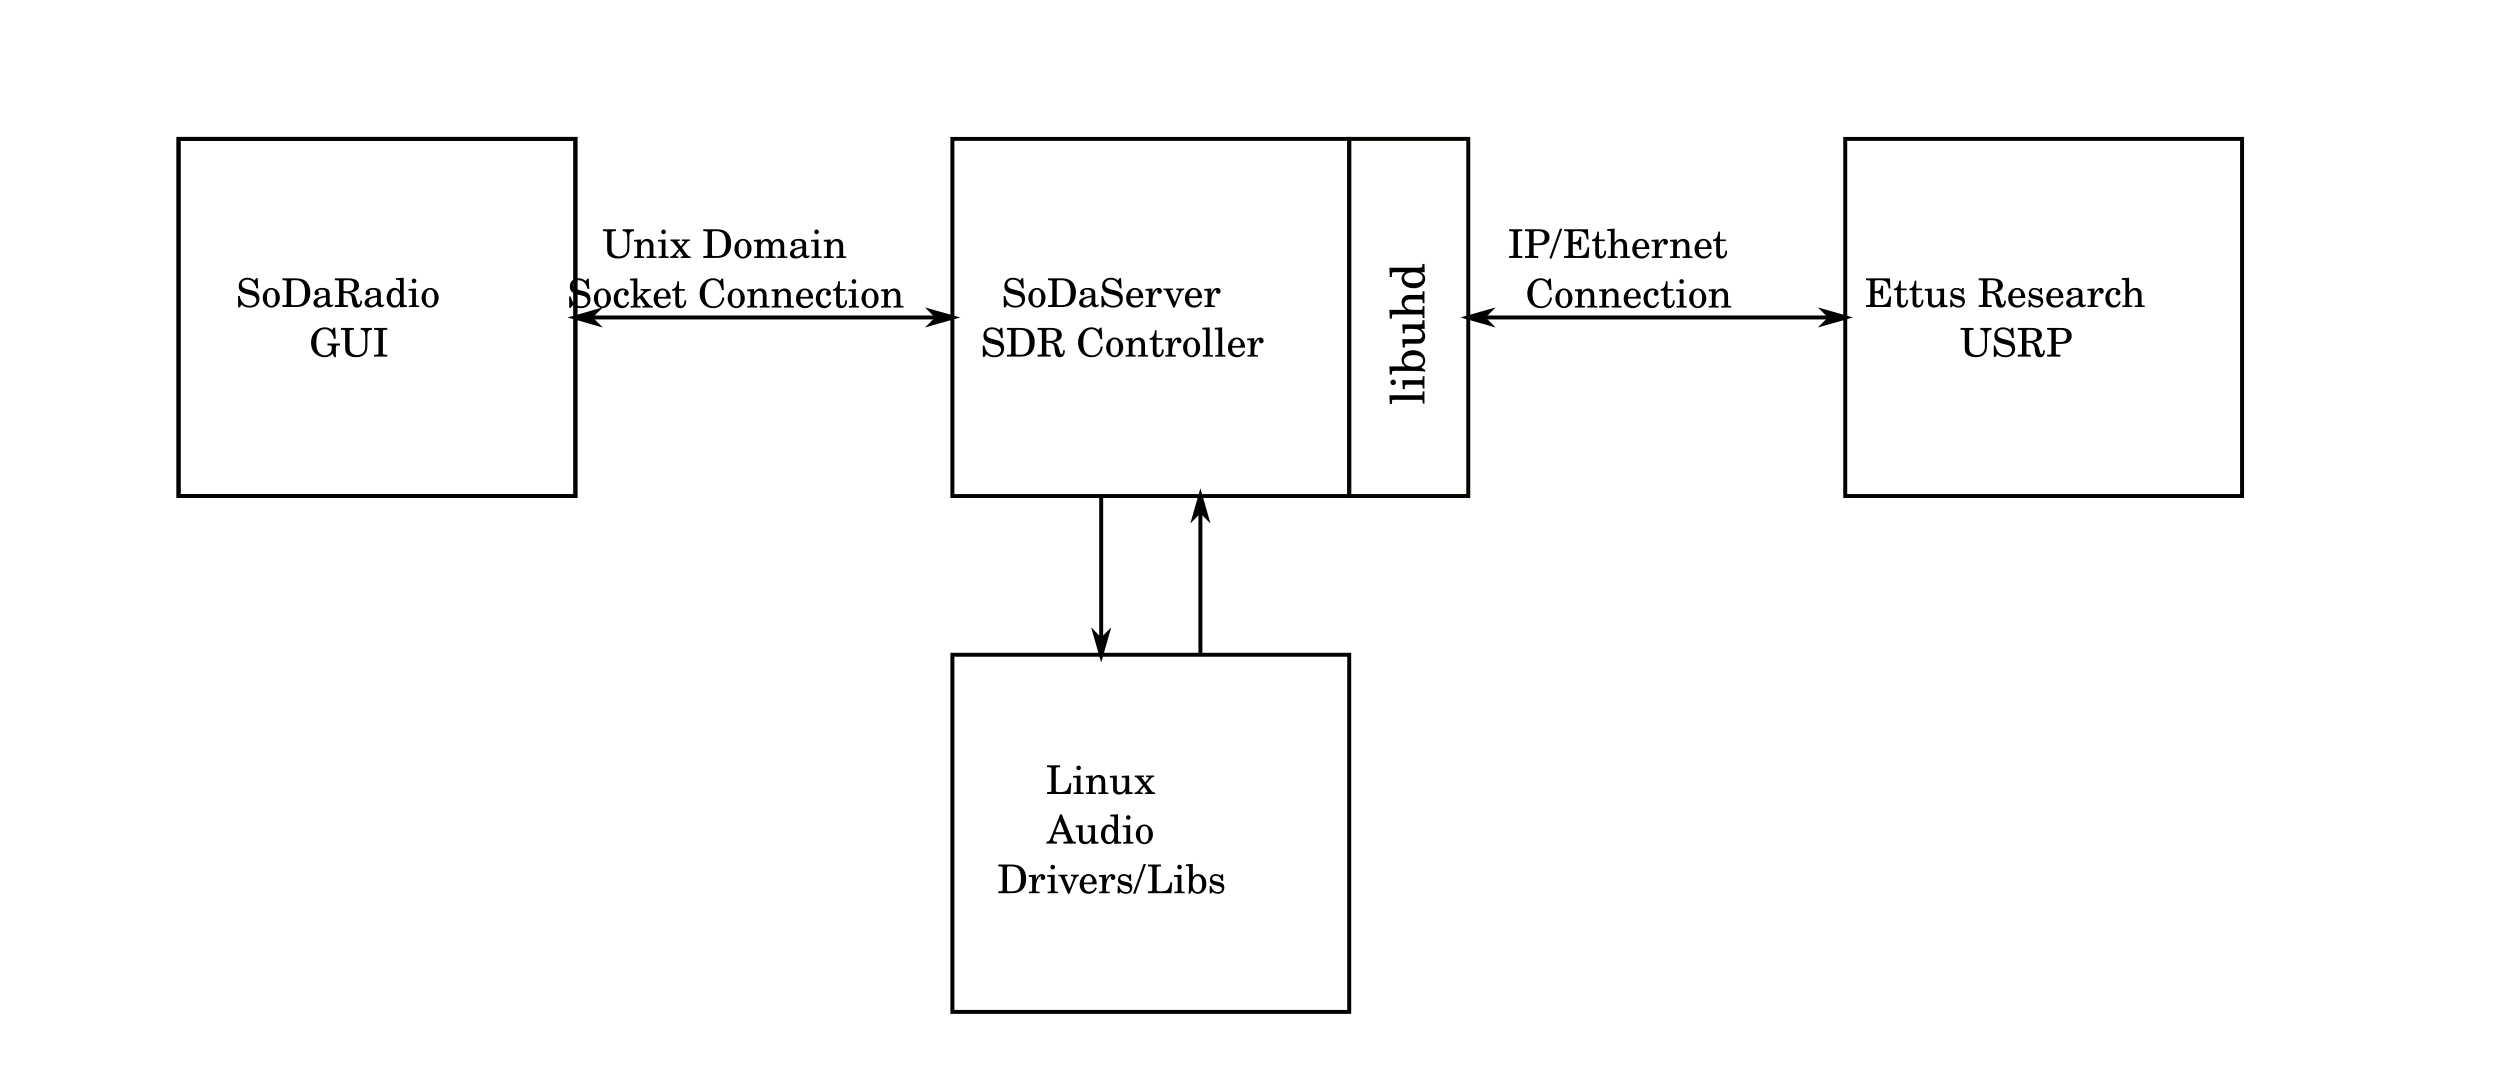
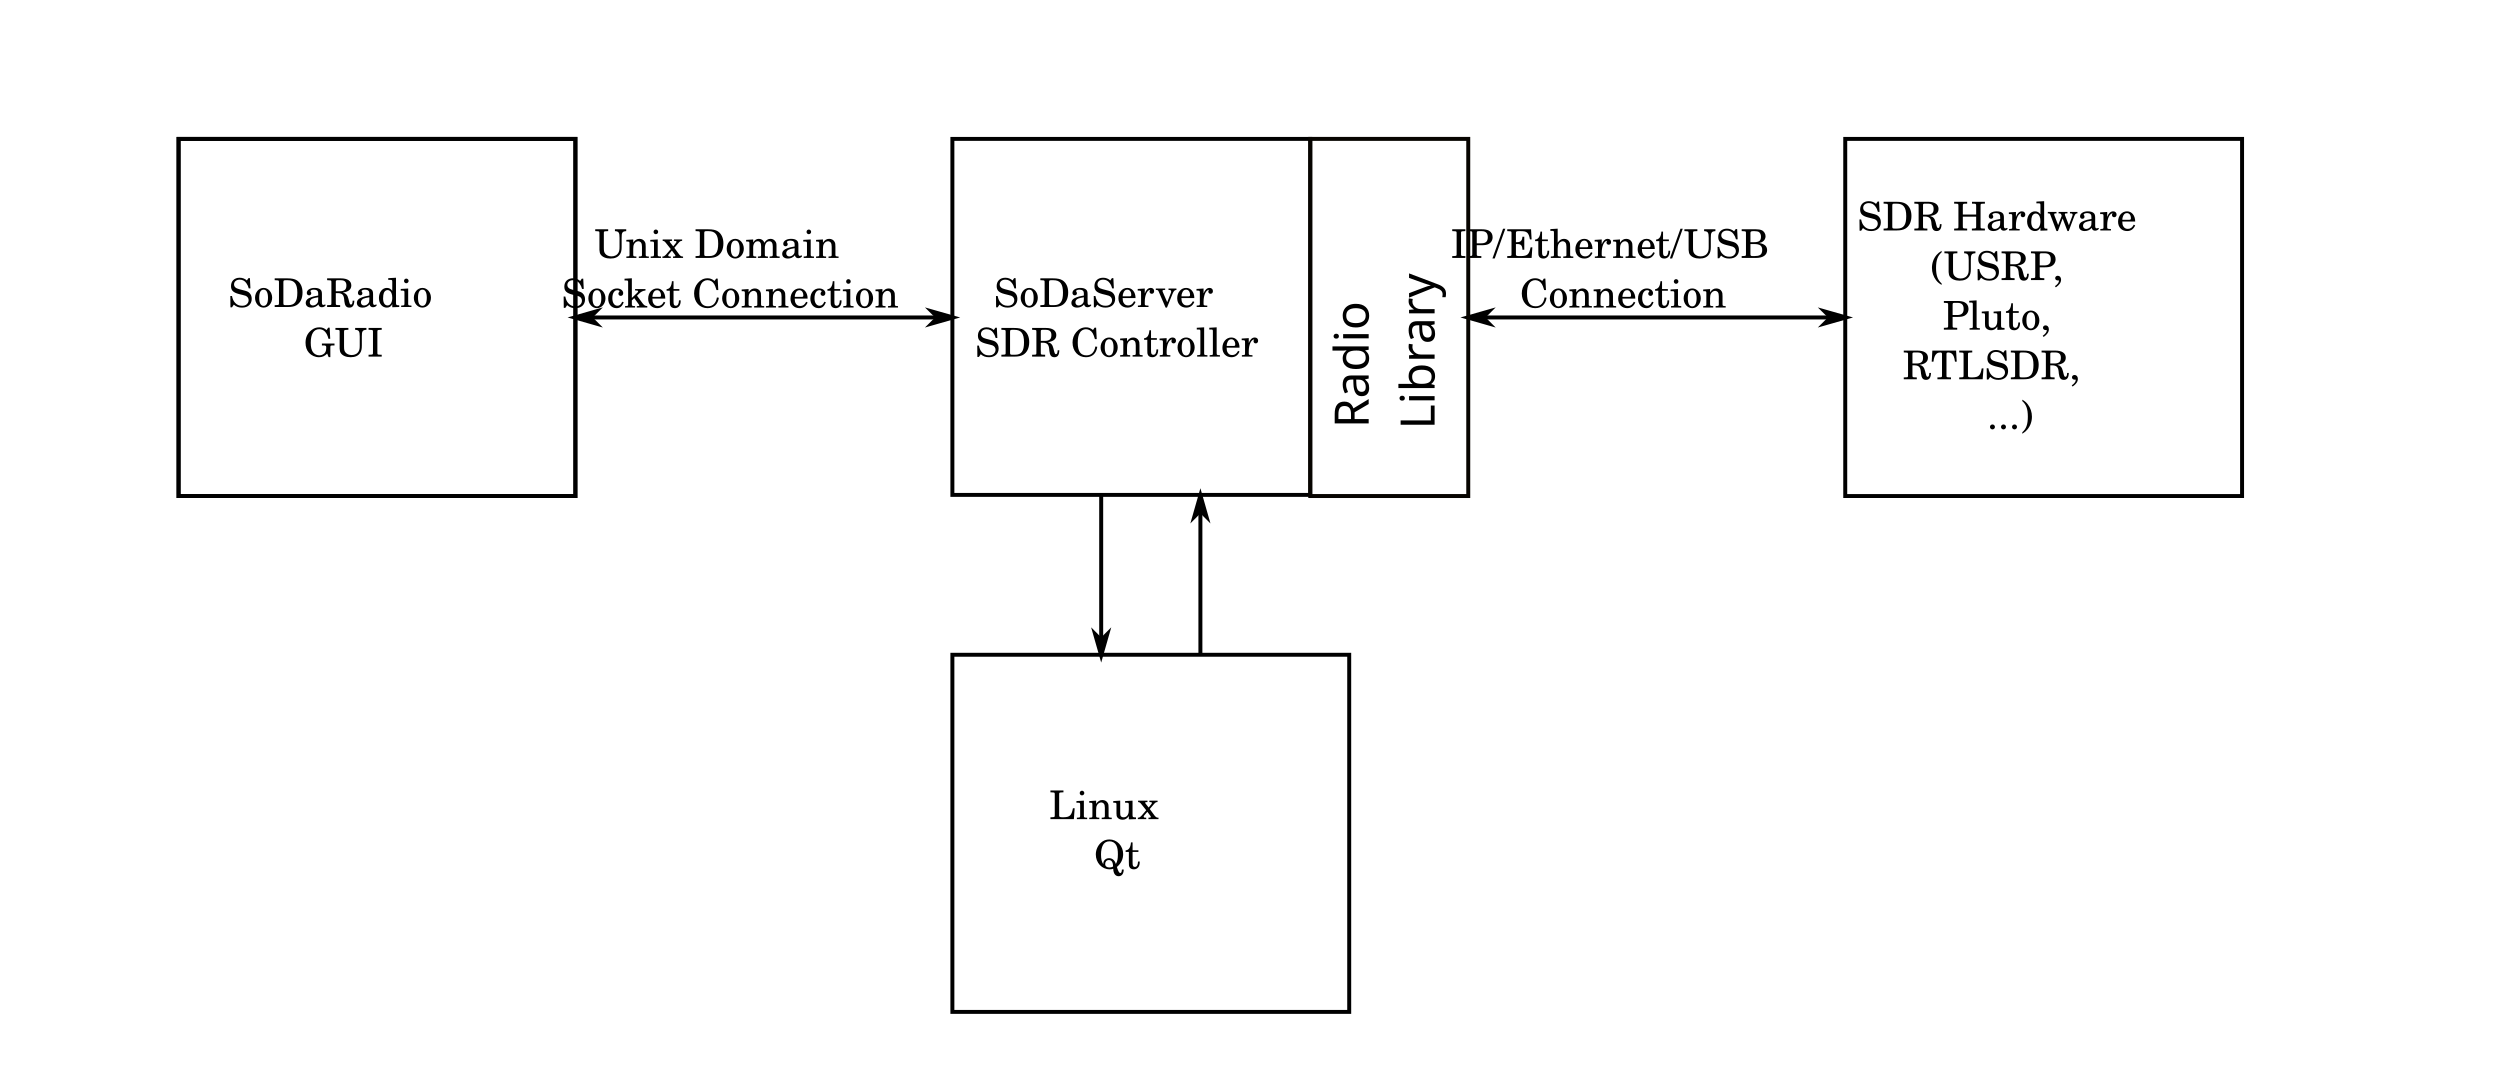
<svg xmlns="http://www.w3.org/2000/svg" width="630" height="270" id="svg2" version="1.1">
  <defs id="defs4">
    <marker orient="auto" refY="0" refX="0" id="Arrow1Mstart" style="overflow:visible">
      <path id="path3945" d="M 0,0 5,-5 -12.5,0 5,5 0,0 z" style="fill-rule:evenodd;stroke:#000000;stroke-width:1pt" transform="matrix(0.4,0,0,0.4,4,0)" />
    </marker>
    <marker orient="auto" refY="0" refX="0" id="Arrow1Send" style="overflow:visible">
      <path id="path3954" d="M 0,0 5,-5 -12.5,0 5,5 0,0 z" style="fill-rule:evenodd;stroke:#000000;stroke-width:1pt" transform="matrix(-0.2,0,0,-0.2,-1.2,0)" />
    </marker>
    <marker orient="auto" refY="0" refX="0" id="Arrow1Mend" style="overflow:visible">
      <path id="path3948" d="M 0,0 5,-5 -12.5,0 5,5 0,0 z" style="fill-rule:evenodd;stroke:#000000;stroke-width:1pt" transform="matrix(-0.4,0,0,-0.4,-4,0)" />
    </marker>
  </defs>
  <g id="layer1" transform="translate(0,-782.3597)">
    <rect style="fill:none;stroke:#000000;stroke-width:1;stroke-linecap:round;stroke-miterlimit:4;stroke-opacity:1;stroke-dasharray:none" id="rect8066" width="100" height="90" x="45" y="817.36" />
-     <text xml:space="preserve" style="font-size:10px;font-style:normal;font-variant:normal;font-weight:500;font-stretch:normal;text-align:center;line-height:125%;letter-spacing:0px;word-spacing:0px;writing-mode:lr-tb;text-anchor:middle;fill:#000000;fill-opacity:1;stroke:none;font-family:Century Schoolbook L;-inkscape-font-specification:Century Schoolbook L Medium" x="94.915" y="859.72" id="text8068">
-       <tspan id="tspan8070" x="94.915" y="859.72">SoDaRadio</tspan>
-       <tspan x="94.915" y="872.22" id="tspan8074">GUI</tspan>
+     <text xml:space="preserve" style="font-style:normal;font-variant:normal;font-weight:500;font-stretch:normal;line-height:0%;font-family:'Century Schoolbook L';-inkscape-font-specification:'Century Schoolbook L Medium';text-align:center;letter-spacing:0px;word-spacing:0px;writing-mode:lr-tb;text-anchor:middle;fill:#000000;fill-opacity:1;stroke:none" x="94.915" y="859.72" id="text8068">
+       <tspan id="tspan8070" x="94.915" y="859.72" style="font-size:10px;line-height:1.25">SoDaRadio</tspan>
+       <tspan x="94.915" y="872.22" id="tspan8074" style="font-size:10px;line-height:1.25">GUI</tspan>
    </text>
-     <text xml:space="preserve" style="font-size:10px;font-style:normal;font-variant:normal;font-weight:500;font-stretch:normal;text-align:center;line-height:125%;letter-spacing:0px;word-spacing:0px;writing-mode:lr-tb;text-anchor:middle;fill:#000000;fill-opacity:1;stroke:none;font-family:Century Schoolbook L;-inkscape-font-specification:Century Schoolbook L Medium" x="289.787" y="859.72" id="text8076">
-       <tspan id="tspan8078" x="289.787" y="859.72">SoDaServer</tspan>
-       <tspan x="289.787" y="872.22" id="tspan8080">SDR Controller</tspan>
+     <text xml:space="preserve" style="font-style:normal;font-variant:normal;font-weight:500;font-stretch:normal;line-height:0%;font-family:'Century Schoolbook L';-inkscape-font-specification:'Century Schoolbook L Medium';text-align:center;letter-spacing:0px;word-spacing:0px;writing-mode:lr-tb;text-anchor:middle;fill:#000000;fill-opacity:1;stroke:none" x="289.787" y="859.72" id="text8076">
+       <tspan id="tspan8078" x="289.787" y="859.72" style="font-size:10px;line-height:1.25">SoDaServer</tspan>
+       <tspan x="289.787" y="872.22" id="tspan8080" style="font-size:10px;line-height:1.25">SDR Controller</tspan>
    </text>
    <rect y="817.36" x="45" height="90" width="100" id="rect8106" style="fill:none;stroke:#000000;stroke-width:1;stroke-linecap:round;stroke-miterlimit:4;stroke-opacity:1;stroke-dasharray:none" />
-     <rect style="fill:none;stroke:#000000;stroke-width:1;stroke-linecap:round;stroke-miterlimit:4;stroke-opacity:1;stroke-dasharray:none" id="rect8113" width="100" height="90" x="240" y="817.36" />
+     <rect style="fill:none;stroke:#000000;stroke-width:1;stroke-linecap:round;stroke-miterlimit:4;stroke-dasharray:none;stroke-opacity:1" id="rect8113" width="90.186" height="89.712" x="240" y="817.36" />
    <rect y="817.36" x="465" height="90" width="100" id="rect8115" style="fill:none;stroke:#000000;stroke-width:1;stroke-linecap:round;stroke-miterlimit:4;stroke-opacity:1;stroke-dasharray:none" />
-     <g id="g8525" transform="translate(5,40.00004)">
-       <rect y="907.36" x="235" height="90" width="100" id="rect8117" style="fill:none;stroke:#000000;stroke-width:1;stroke-linecap:round;stroke-miterlimit:4;stroke-opacity:1;stroke-dasharray:none" />
-       <text id="text8119" y="942.44" x="284.848" style="font-size:10px;font-style:normal;font-variant:normal;font-weight:500;font-stretch:normal;text-align:center;line-height:125%;letter-spacing:0px;word-spacing:0px;writing-mode:lr-tb;text-anchor:middle;fill:#000000;fill-opacity:1;stroke:none;font-family:Century Schoolbook L;-inkscape-font-specification:Century Schoolbook L Medium" xml:space="preserve">
-         <tspan y="942.44" x="284.848" id="tspan8121">Linux</tspan>
-         <tspan id="tspan8123" y="954.94" x="284.848">Audio</tspan>
-         <tspan id="tspan8125" y="967.44" x="284.848">Drivers/Libs</tspan>
-       </text>
-     </g>
-     <text xml:space="preserve" style="font-size:10px;font-style:normal;font-variant:normal;font-weight:500;font-stretch:normal;text-align:center;line-height:125%;letter-spacing:0px;word-spacing:0px;writing-mode:lr-tb;text-anchor:middle;fill:#000000;fill-opacity:1;stroke:none;font-family:Century Schoolbook L;-inkscape-font-specification:Century Schoolbook L Medium" x="515.025" y="859.72" id="text8127">
-       <tspan id="tspan8129" x="515.025" y="859.72">Ettus Research</tspan>
-       <tspan x="515.025" y="872.22" id="tspan8131">USRP</tspan>
+     <rect y="947.36" x="240" height="90" width="100" id="rect8117" style="fill:none;stroke:#000000;stroke-width:1;stroke-linecap:round;stroke-miterlimit:4;stroke-dasharray:none;stroke-opacity:1" />
+     <text id="text8119" y="988.775" x="289.865" style="font-style:normal;font-variant:normal;font-weight:500;font-stretch:normal;line-height:0%;font-family:'Century Schoolbook L';-inkscape-font-specification:'Century Schoolbook L Medium';text-align:center;letter-spacing:0px;word-spacing:0px;writing-mode:lr-tb;text-anchor:middle;fill:#000000;fill-opacity:1;stroke:none" xml:space="preserve">
+       <tspan y="988.775" x="289.865" id="tspan8121" style="font-size:10px;line-height:1.25">Linux</tspan>
+       <tspan id="tspan8125" y="1001.275" x="289.865" style="font-size:10px;line-height:1.25">Qt</tspan>
+     </text>
+     <text xml:space="preserve" style="font-style:normal;font-variant:normal;font-weight:500;font-stretch:normal;line-height:0%;font-family:'Century Schoolbook L';-inkscape-font-specification:'Century Schoolbook L Medium';text-align:center;letter-spacing:0px;word-spacing:0px;writing-mode:lr-tb;text-anchor:middle;fill:#000000;fill-opacity:1;stroke:none" x="514.915" y="840.43" id="text8127">
+       <tspan x="514.915" y="840.43" id="tspan8131" style="font-size:10px;line-height:1.25">SDR Hardware</tspan>
+       <tspan x="514.915" y="852.93" style="font-size:10px;line-height:1.25" id="tspan2">(USRP,</tspan>
+       <tspan x="514.915" y="865.43" style="font-size:10px;line-height:1.25" id="tspan3">Pluto,</tspan>
+       <tspan x="514.915" y="877.93" style="font-size:10px;line-height:1.25" id="tspan4">RTLSDR, </tspan>
+       <tspan x="514.915" y="890.43" style="font-size:10px;line-height:1.25" id="tspan5">...)</tspan>
    </text>
    <path style="fill:none;stroke:#000000;stroke-width:1px;stroke-linecap:butt;stroke-linejoin:miter;stroke-opacity:1;marker-start:url(#Arrow1Mstart);marker-end:url(#Arrow1Mend)" d="m 370,862.36 95,-3e-5" id="path8133" />
-     <text xml:space="preserve" style="font-size:10px;font-style:normal;font-variant:normal;font-weight:500;font-stretch:normal;text-align:center;line-height:125%;letter-spacing:0px;word-spacing:0px;writing-mode:lr-tb;text-anchor:middle;fill:#000000;fill-opacity:1;stroke:none;font-family:Century Schoolbook L;-inkscape-font-specification:Century Schoolbook L Medium" x="417.383" y="847.36" id="text8509">
-       <tspan id="tspan8511" x="417.383" y="847.36">IP/Ethernet</tspan>
-       <tspan x="417.383" y="859.86" id="tspan8513">Connection</tspan>
+     <text xml:space="preserve" style="font-style:normal;font-variant:normal;font-weight:500;font-stretch:normal;line-height:0%;font-family:'Century Schoolbook L';-inkscape-font-specification:'Century Schoolbook L Medium';text-align:center;letter-spacing:0px;word-spacing:0px;writing-mode:lr-tb;text-anchor:middle;fill:#000000;fill-opacity:1;stroke:none" x="417.383" y="847.36" id="text8509">
+       <tspan id="tspan8511" x="417.383" y="847.36" style="font-size:10px;line-height:1.25">IP/Ethernet/USB</tspan>
+       <tspan x="417.383" y="859.86" id="tspan8513" style="font-size:10px;line-height:1.25">Connection</tspan>
    </text>
-     <text xml:space="preserve" style="font-size:10px;font-style:normal;font-variant:normal;font-weight:500;font-stretch:normal;text-align:center;line-height:125%;letter-spacing:0px;word-spacing:0px;writing-mode:lr-tb;text-anchor:middle;fill:#000000;fill-opacity:1;stroke:none;font-family:Century Schoolbook L;-inkscape-font-specification:Century Schoolbook L Medium" x="192.337" y="847.36" id="text8515">
-       <tspan id="tspan8517" x="192.337" y="847.36">Unix Domain</tspan>
-       <tspan x="192.337" y="859.86" id="tspan8519">Socket Connection</tspan>
+     <text xml:space="preserve" style="font-style:normal;font-variant:normal;font-weight:500;font-stretch:normal;line-height:0%;font-family:'Century Schoolbook L';-inkscape-font-specification:'Century Schoolbook L Medium';text-align:center;letter-spacing:0px;word-spacing:0px;writing-mode:lr-tb;text-anchor:middle;fill:#000000;fill-opacity:1;stroke:none" x="192.337" y="847.36" id="text8515">
+       <tspan id="tspan8517" x="192.337" y="847.36" style="font-size:10px;line-height:1.25">Unix Domain</tspan>
+       <tspan x="192.337" y="859.86" id="tspan8519" style="font-size:10px;line-height:1.25">Socket Connection</tspan>
    </text>
    <path id="path8521" d="m 145,862.36 95,-2e-5" style="fill:none;stroke:#000000;stroke-width:1px;stroke-linecap:butt;stroke-linejoin:miter;stroke-opacity:1;marker-start:url(#Arrow1Mstart);marker-end:url(#Arrow1Mend)" />
    <g id="g9098" transform="translate(-42.5,45.00004)">
-       <path transform="translate(0,602.3597)" id="path8532" d="m 320,260 0,40" style="fill:none;stroke:#000000;stroke-width:1px;stroke-linecap:butt;stroke-linejoin:miter;stroke-opacity:1;marker-end:url(#Arrow1Mend)" />
-       <path transform="translate(0,602.3597)" id="path8536" d="m 345,300 0,-40" style="fill:none;stroke:#000000;stroke-width:1px;stroke-linecap:butt;stroke-linejoin:miter;stroke-opacity:1;marker-end:url(#Arrow1Mend)" />
+       <path transform="translate(0,602.3597)" id="path8532" d="m 320,260 v 40" style="fill:none;stroke:#000000;stroke-width:1px;stroke-linecap:butt;stroke-linejoin:miter;stroke-opacity:1;marker-end:url(#Arrow1Mend)" />
+       <path transform="translate(0,602.3597)" id="path8536" d="M 345,300 V 260" style="fill:none;stroke:#000000;stroke-width:1px;stroke-linecap:butt;stroke-linejoin:miter;stroke-opacity:1;marker-end:url(#Arrow1Mend)" />
    </g>
-     <rect style="fill:none;stroke:#070400;stroke-width:1;stroke-linecap:square;stroke-miterlimit:4;stroke-opacity:1;stroke-dasharray:none;stroke-dashoffset:0" id="rect5366" width="30" height="90" x="340" y="35" transform="translate(0,782.3597)" />
-     <text xml:space="preserve" style="font-size:12px;font-style:normal;font-variant:normal;font-weight:500;font-stretch:normal;text-align:start;line-height:125%;letter-spacing:0px;word-spacing:0px;writing-mode:lr-tb;text-anchor:start;fill:#000000;fill-opacity:1;stroke:none;font-family:Century Schoolbook L;-inkscape-font-specification:Century Schoolbook L Medium" x="-884.415" y="358.96" id="text6154" transform="matrix(0,-1,1,0,0,0)">
-       <tspan id="tspan6156" x="-884.415" y="358.96" style="font-size:12px;font-style:normal;font-variant:normal;font-weight:normal;font-stretch:normal;font-family:Courier 10 Pitch;-inkscape-font-specification:Courier 10 Pitch">libuhd</tspan>
+     <rect style="fill:none;stroke:#070400;stroke-width:1;stroke-linecap:square;stroke-miterlimit:4;stroke-dasharray:none;stroke-dashoffset:0;stroke-opacity:1" id="rect5366" width="39.814" height="90" x="330.186" y="35" transform="translate(0,782.3597)" />
+     <text xml:space="preserve" style="font-style:normal;font-variant:normal;font-weight:500;font-stretch:normal;line-height:0%;font-family:'Century Schoolbook L';-inkscape-font-specification:'Century Schoolbook L Medium';text-align:center;letter-spacing:0px;word-spacing:0px;writing-mode:lr-tb;text-anchor:middle;fill:#000000;fill-opacity:1;stroke:none" x="-862.564" y="344.907" id="text6154" transform="rotate(-90)">
+       <tspan id="tspan6156" x="-862.564" y="344.907" style="font-style:normal;font-variant:normal;font-weight:normal;font-stretch:normal;font-size:12px;line-height:1.25;font-family:'Courier 10 Pitch';-inkscape-font-specification:'Courier 10 Pitch'">Radio</tspan>
+       <tspan x="-862.564" y="361.519" style="font-style:normal;font-variant:normal;font-weight:normal;font-stretch:normal;font-size:12px;line-height:1.25;font-family:'Courier 10 Pitch';-inkscape-font-specification:'Courier 10 Pitch'" id="tspan1">Library</tspan>
    </text>
  </g>
</svg>
